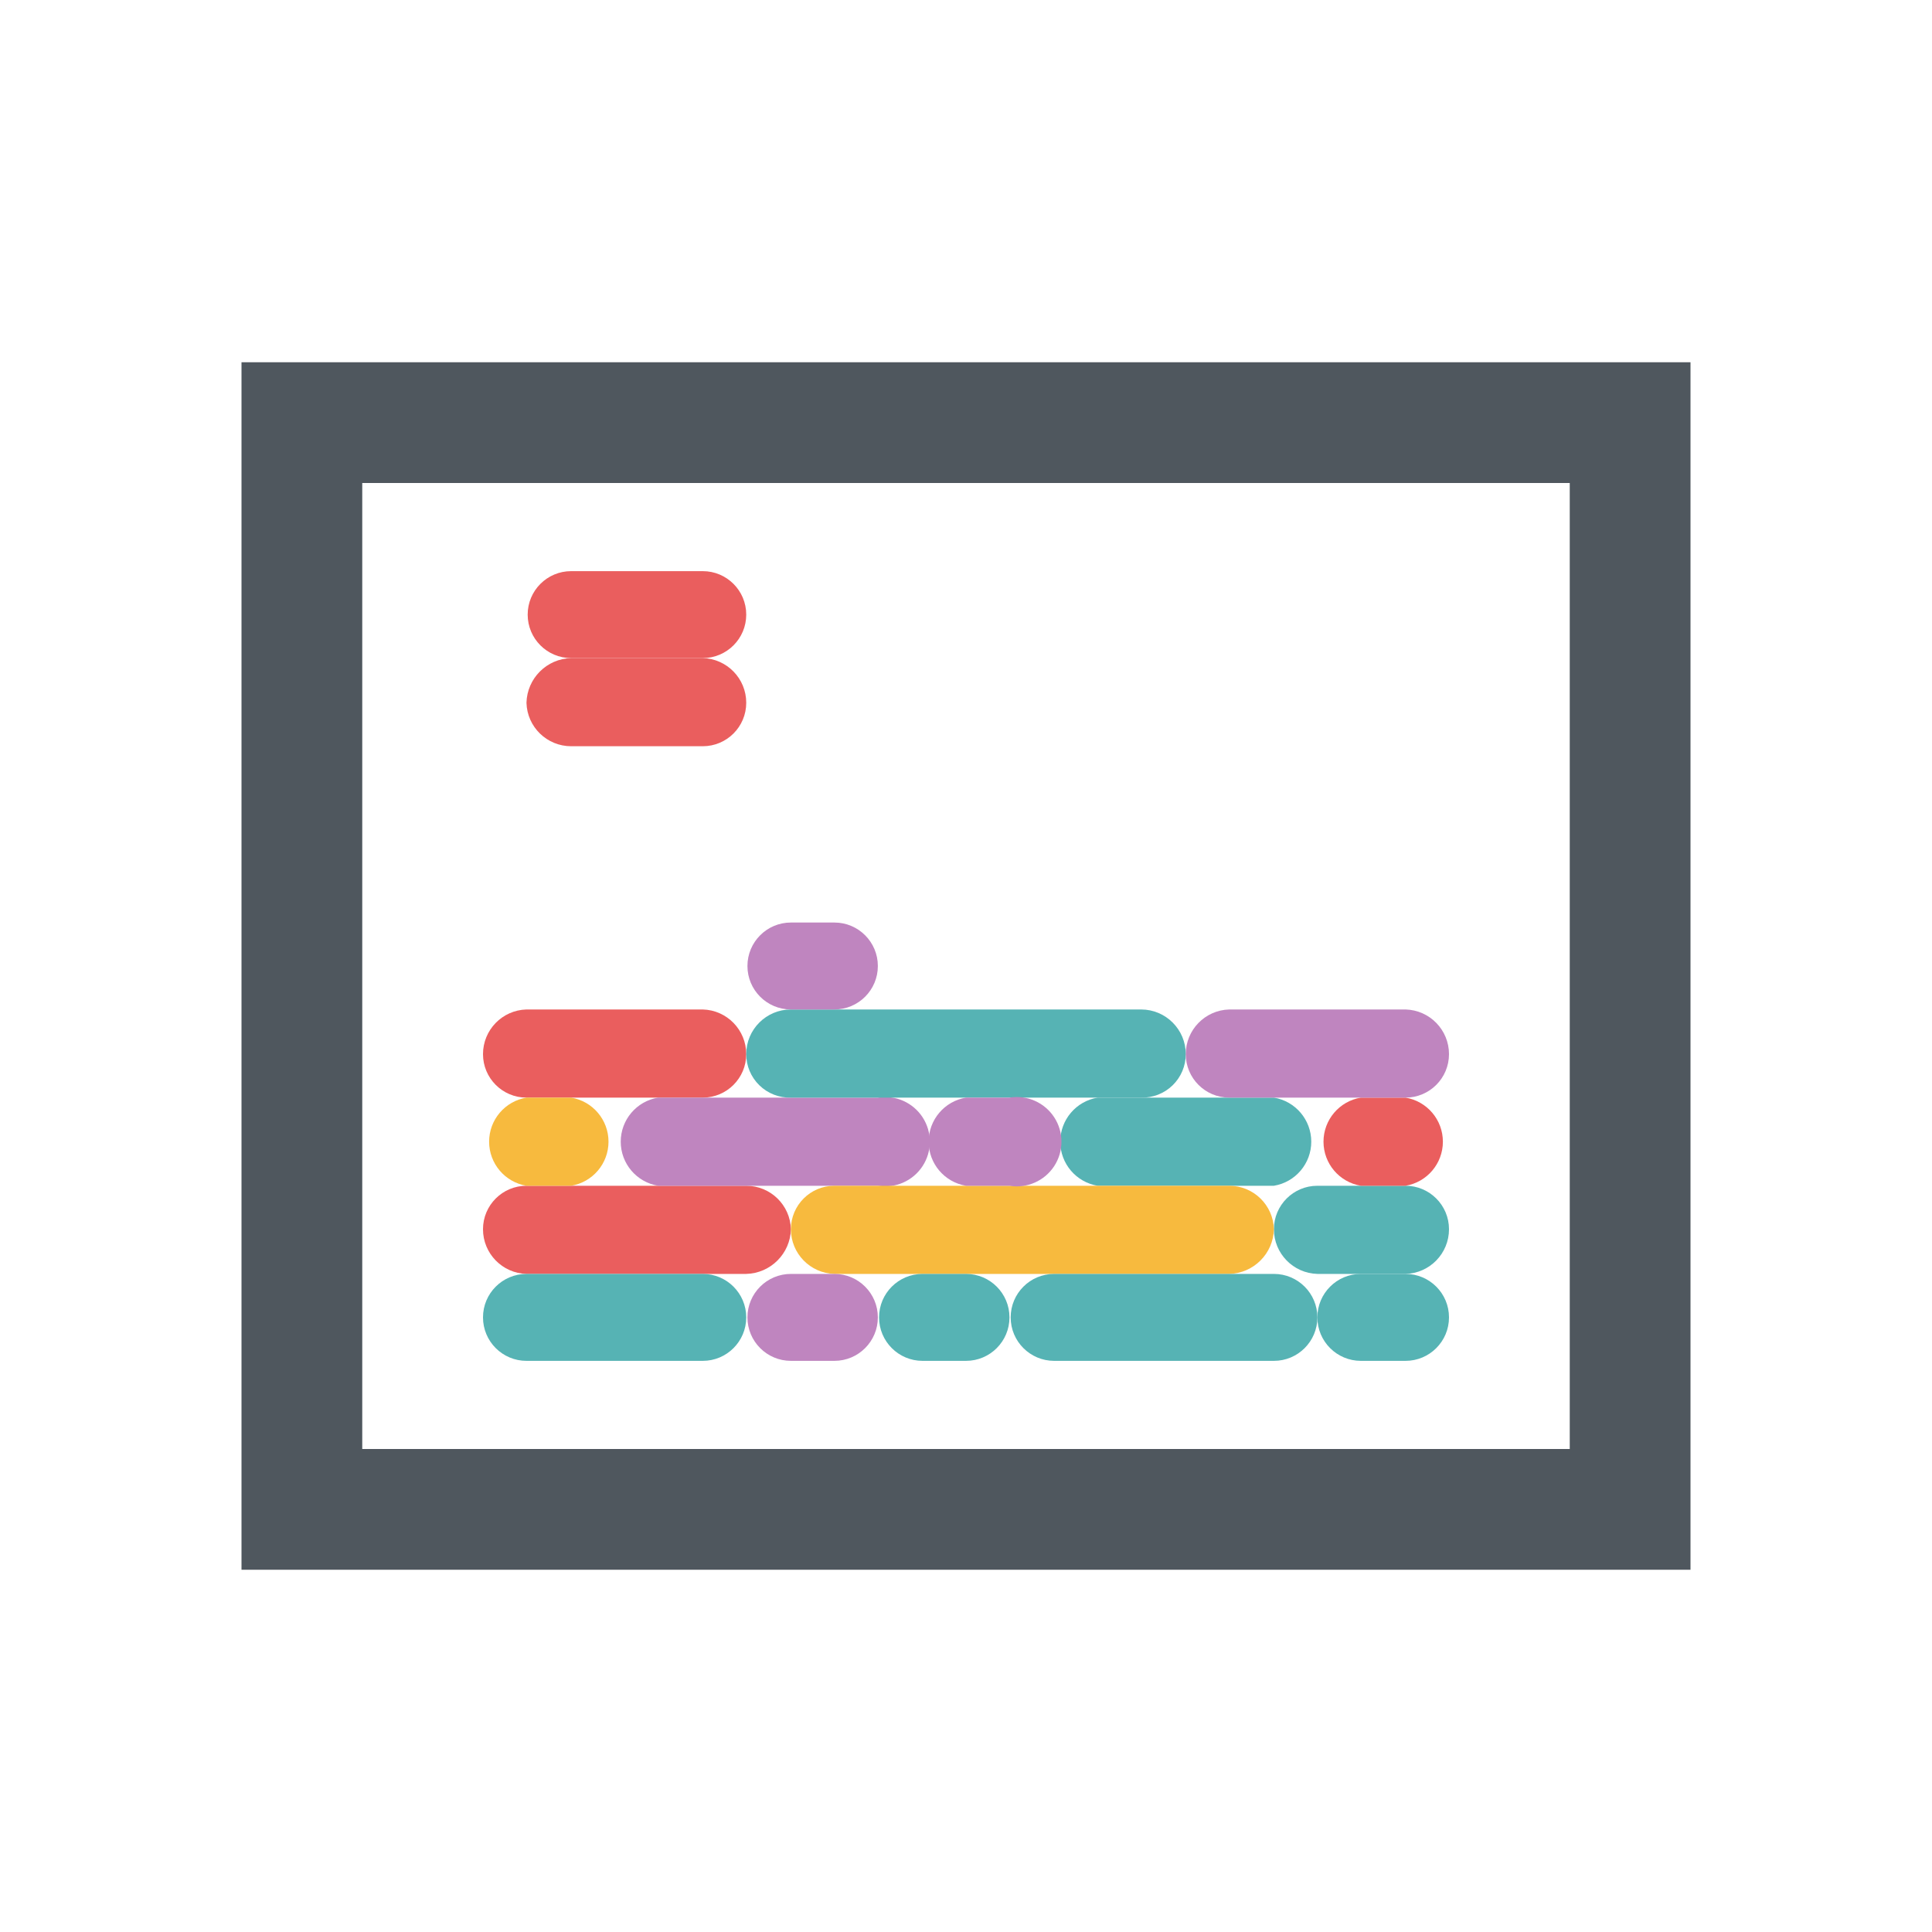
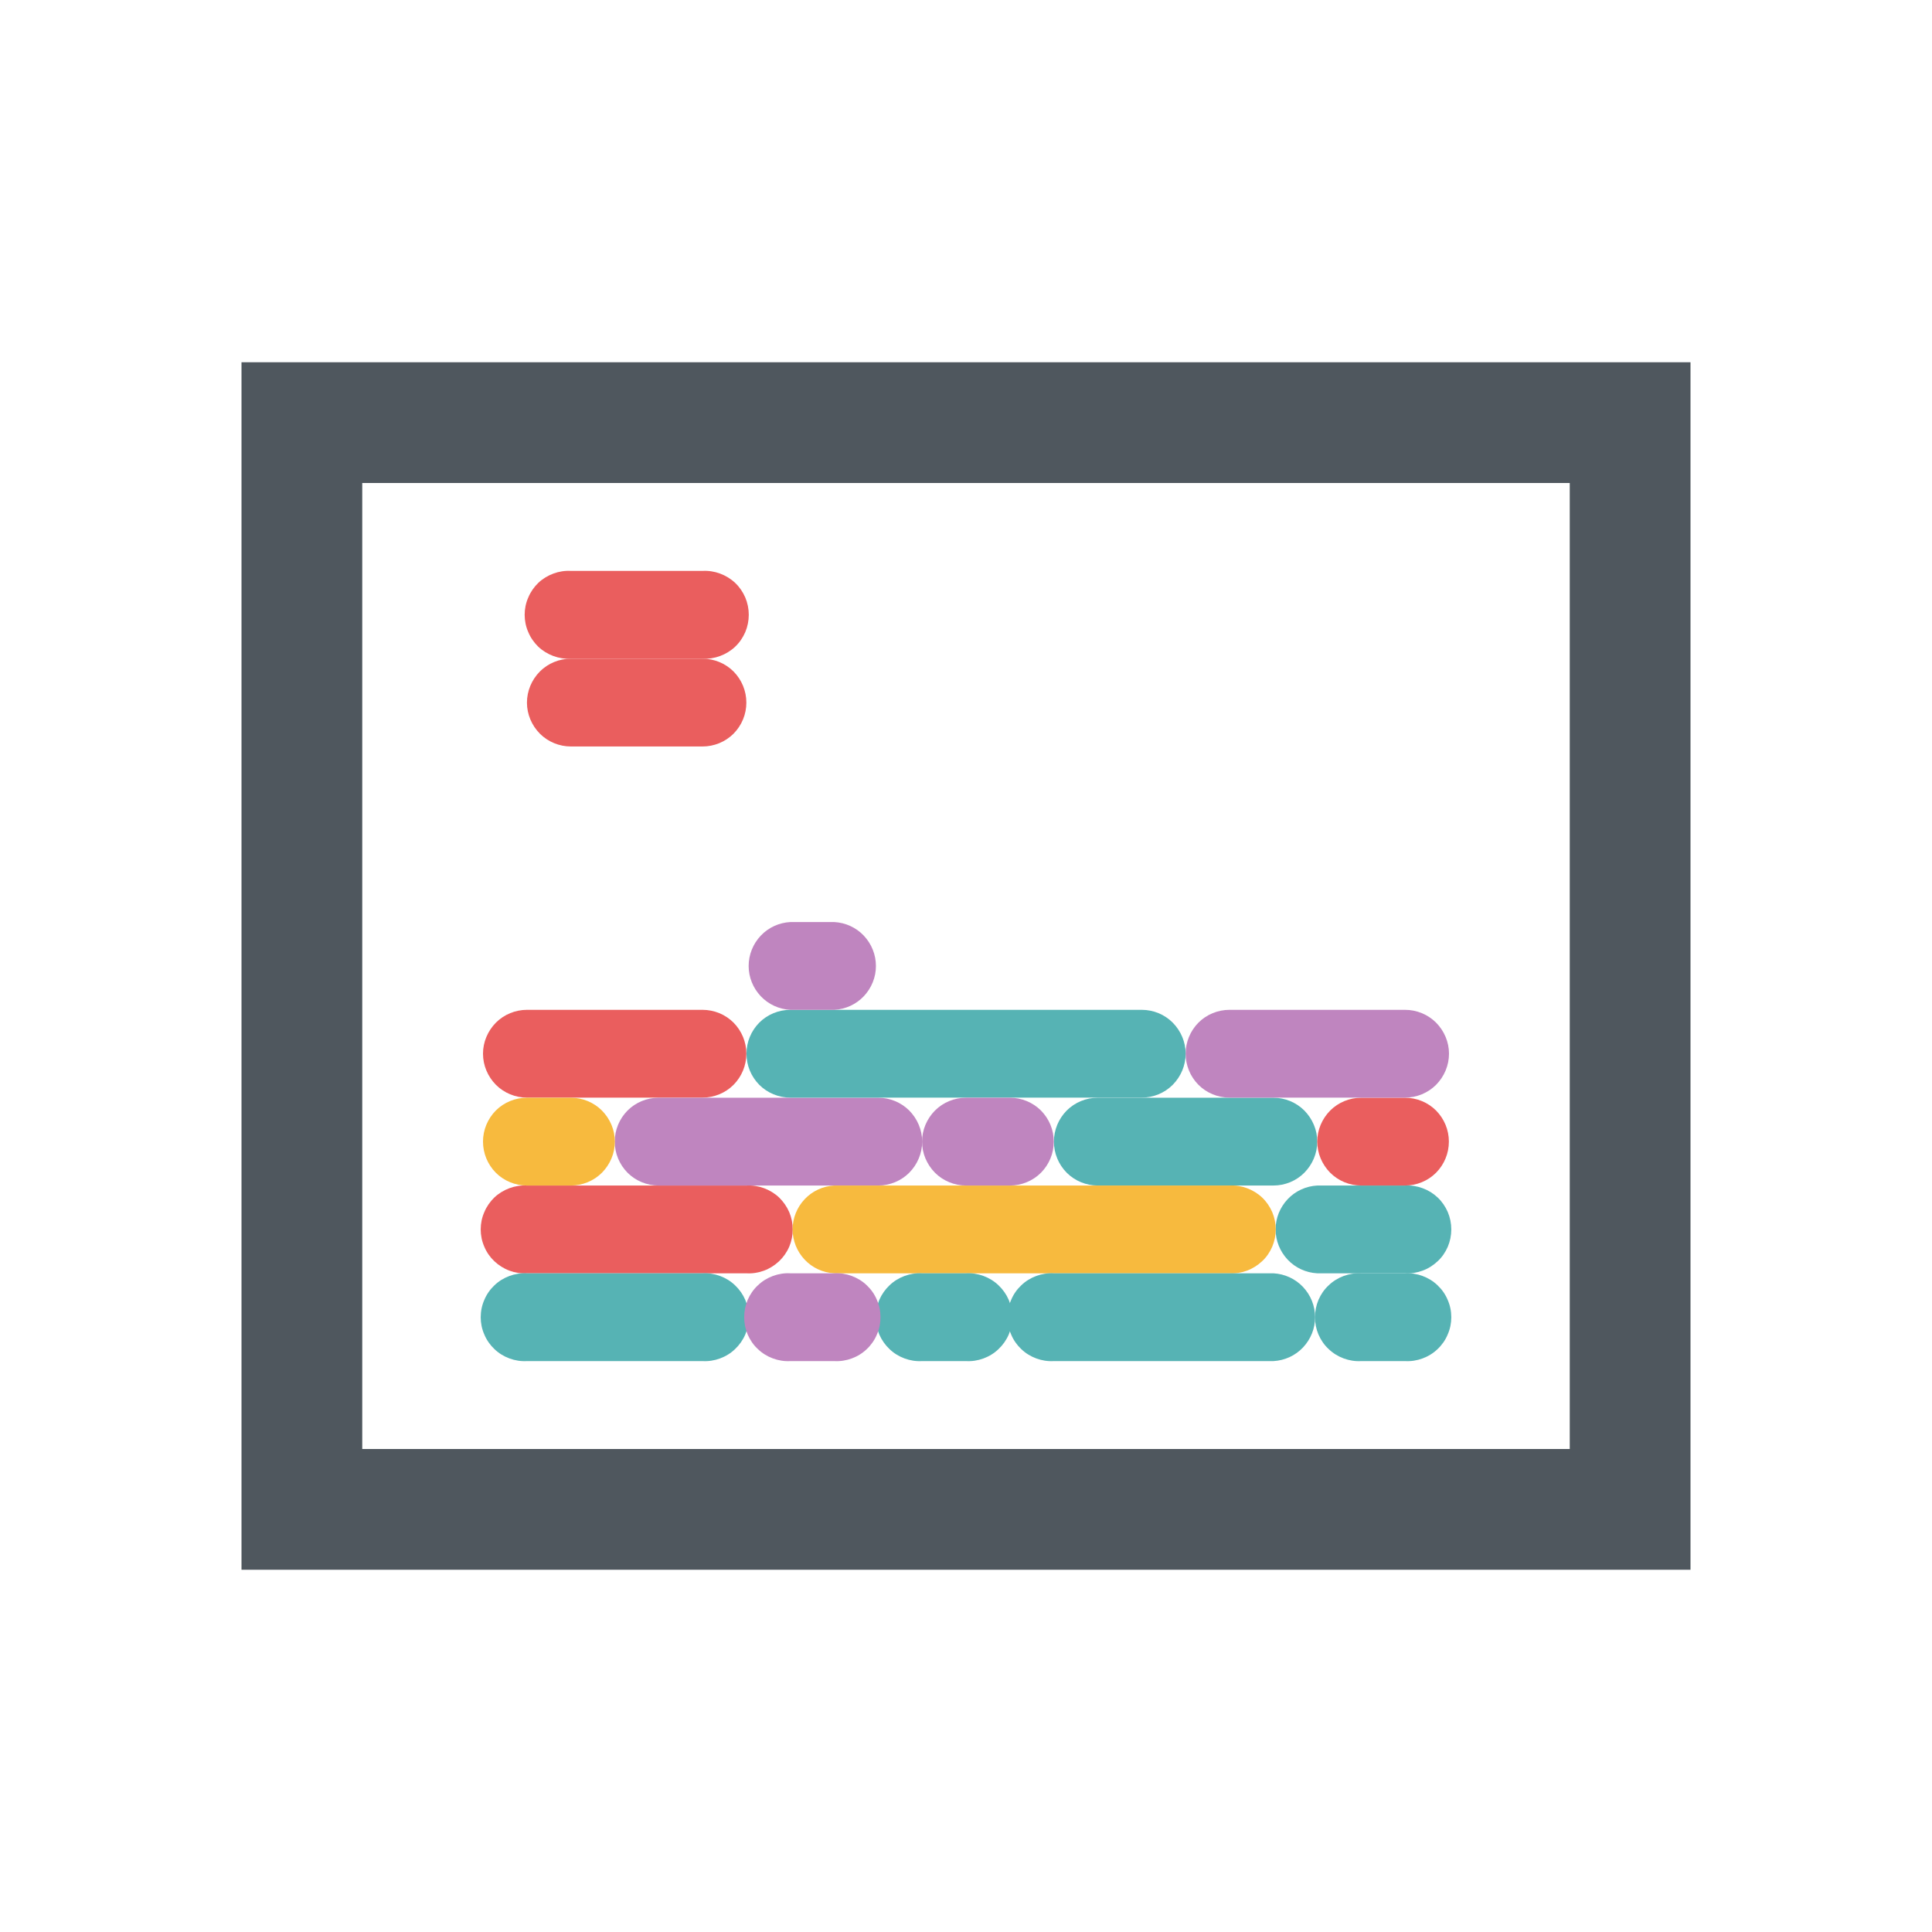
- <svg xmlns="http://www.w3.org/2000/svg" viewBox="0 0 16 16">
-   <defs>
-     <style>.a{fill:#ea5e5e;}.b{fill:#56b3b4;}.c{fill:#bf85bf;}.d{fill:#f7ba3e;}.e{fill:#4f575e;}</style>
-   </defs>
-   <path class="a" d="M4.36,10.55A.37.37,0,0,1,4,10.18a.36.36,0,0,1,.36-.36H6.18a.37.37,0,0,1,.37.36.38.38,0,0,1-.37.37Z" />
-   <path class="a" d="M4.36,9.09A.36.36,0,0,1,4,8.73a.37.37,0,0,1,.36-.37H5.82a.37.37,0,0,1,.36.37.36.36,0,0,1-.36.36Z" />
-   <path class="b" d="M9.09,9.82a.37.37,0,0,1,0-.73h1.46a.37.37,0,0,1,0,.73Z" />
-   <path class="c" d="M5.45,9.82a.37.37,0,0,1,0-.73H7.27a.37.37,0,1,1,0,.73Z" />
-   <path class="d" d="M4.36,9.82a.37.37,0,0,1,0-.73h.37a.37.37,0,0,1,0,.73Z" />
-   <path class="b" d="M10.91,10.55a.37.37,0,0,1-.36-.37.36.36,0,0,1,.36-.36h.73a.36.36,0,0,1,.36.36.37.37,0,0,1-.36.37Z" />
-   <path class="b" d="M6.55,9.09a.36.36,0,0,1-.37-.36.37.37,0,0,1,.37-.37h2.9a.37.37,0,0,1,.37.37.36.36,0,0,1-.37.36Z" />
-   <path class="a" d="M11.27,9.82a.37.37,0,0,1,0-.73h.37a.37.37,0,0,1,0,.73Z" />
-   <path class="c" d="M10.18,9.09a.36.36,0,0,1-.36-.36.37.37,0,0,1,.36-.37h1.46a.37.37,0,0,1,.36.37.36.36,0,0,1-.36.36Z" />
-   <path class="d" d="M6.91,10.55a.37.37,0,0,1-.36-.37.36.36,0,0,1,.36-.36h3.27a.37.37,0,0,1,.37.36.38.38,0,0,1-.37.37Z" />
-   <path class="c" d="M8,9.82a.37.37,0,0,1,0-.73h.36a.37.37,0,1,1,0,.73Z" />
-   <path class="b" d="M8.73,11.27a.36.36,0,1,1,0-.72h1.82a.36.36,0,0,1,0,.72Z" />
-   <path class="b" d="M7.64,11.27a.36.36,0,1,1,0-.72H8a.36.36,0,0,1,0,.72Z" />
-   <path class="b" d="M4.36,11.27a.36.36,0,0,1,0-.72H5.82a.36.36,0,0,1,0,.72Z" />
-   <path class="c" d="M6.55,11.27a.36.36,0,1,1,0-.72h.36a.36.36,0,0,1,0,.72Z" />
-   <path class="b" d="M11.27,11.27a.36.36,0,0,1,0-.72h.37a.36.36,0,0,1,0,.72Z" />
-   <path class="c" d="M6.55,8.36a.36.36,0,1,1,0-.72h.36a.36.36,0,0,1,0,.72Z" />
-   <path class="a" d="M4.73,5.45a.36.36,0,1,1,0-.72H5.82a.36.36,0,0,1,0,.72Z" />
-   <path class="a" d="M4.73,6.18a.37.37,0,0,1-.37-.36.38.38,0,0,1,.37-.37H5.82a.37.37,0,0,1,.36.37.36.36,0,0,1-.36.36Z" />
-   <path class="e" d="M14,3H2V13H14Zm-1,9H3V4H13Z" />
+ <svg xmlns="http://www.w3.org/2000/svg" width="16" height="16" viewBox="0 0 16 16" fill="none">
+   <path d="M4.364 10.545C4.315 10.548 4.265 10.54 4.219 10.523C4.173 10.506 4.13 10.479 4.094 10.445C4.059 10.412 4.03 10.371 4.011 10.325C3.991 10.28 3.981 10.231 3.981 10.181C3.981 10.132 3.991 10.083 4.011 10.038C4.03 9.992 4.059 9.951 4.094 9.917C4.13 9.883 4.173 9.857 4.219 9.84C4.265 9.823 4.315 9.815 4.364 9.818H6.182C6.231 9.815 6.281 9.823 6.327 9.84C6.373 9.857 6.416 9.883 6.452 9.917C6.487 9.951 6.516 9.992 6.536 10.038C6.555 10.083 6.565 10.132 6.565 10.181C6.565 10.231 6.555 10.28 6.536 10.325C6.516 10.371 6.487 10.412 6.452 10.445C6.416 10.479 6.373 10.506 6.327 10.523C6.281 10.54 6.231 10.548 6.182 10.545H4.364Z" fill="#EA5E5E" />
+   <path d="M4.364 9.09C4.268 9.09 4.175 9.052 4.107 8.984C4.039 8.915 4 8.823 4 8.726C4 8.63 4.039 8.538 4.107 8.469C4.175 8.401 4.268 8.363 4.364 8.363H5.818C5.914 8.363 6.007 8.401 6.075 8.469C6.143 8.538 6.181 8.63 6.181 8.726C6.181 8.823 6.143 8.915 6.075 8.984C6.007 9.052 5.914 9.09 5.818 9.09H4.364Z" fill="#EA5E5E" />
+   <path d="M9.091 9.818C8.995 9.818 8.902 9.78 8.834 9.712C8.766 9.643 8.728 9.551 8.728 9.454C8.728 9.358 8.766 9.266 8.834 9.197C8.902 9.129 8.995 9.091 9.091 9.091H10.545C10.642 9.091 10.734 9.129 10.802 9.197C10.87 9.266 10.909 9.358 10.909 9.454C10.909 9.551 10.87 9.643 10.802 9.712C10.734 9.78 10.642 9.818 10.545 9.818H9.091Z" fill="#56B3B4" />
+   <path d="M5.454 9.818C5.358 9.818 5.265 9.78 5.197 9.712C5.129 9.643 5.091 9.551 5.091 9.454C5.091 9.358 5.129 9.266 5.197 9.197C5.265 9.129 5.358 9.091 5.454 9.091H7.273C7.369 9.091 7.462 9.129 7.53 9.197C7.598 9.266 7.637 9.358 7.637 9.454C7.637 9.551 7.598 9.643 7.53 9.712C7.462 9.78 7.369 9.818 7.273 9.818H5.454Z" fill="#BF85BF" />
+   <path d="M4.363 9.818C4.267 9.818 4.174 9.78 4.106 9.712C4.038 9.643 4 9.551 4 9.454C4 9.358 4.038 9.266 4.106 9.197C4.174 9.129 4.267 9.091 4.363 9.091H4.728C4.824 9.091 4.917 9.129 4.985 9.197C5.053 9.266 5.092 9.358 5.092 9.454C5.092 9.551 5.053 9.643 4.985 9.712C4.917 9.78 4.824 9.818 4.728 9.818H4.363Z" fill="#F7BA3E" />
+   <path d="M10.909 10.545C10.816 10.54 10.728 10.5 10.664 10.432C10.6 10.364 10.564 10.275 10.564 10.181C10.564 10.088 10.6 9.999 10.664 9.931C10.728 9.863 10.816 9.823 10.909 9.818H11.636C11.685 9.815 11.735 9.823 11.781 9.84C11.828 9.857 11.87 9.883 11.906 9.917C11.942 9.951 11.97 9.992 11.99 10.038C12.009 10.083 12.019 10.132 12.019 10.181C12.019 10.231 12.009 10.28 11.99 10.325C11.97 10.371 11.942 10.412 11.906 10.445C11.87 10.479 11.828 10.506 11.781 10.523C11.735 10.54 11.685 10.548 11.636 10.545H10.909Z" fill="#56B3B4" />
+   <path d="M6.545 9.09C6.449 9.09 6.356 9.052 6.288 8.984C6.22 8.915 6.182 8.823 6.182 8.726C6.182 8.63 6.22 8.538 6.288 8.469C6.356 8.401 6.449 8.363 6.545 8.363H9.455C9.552 8.363 9.644 8.401 9.712 8.469C9.78 8.538 9.819 8.63 9.819 8.726C9.819 8.823 9.78 8.915 9.712 8.984C9.644 9.052 9.552 9.09 9.455 9.09H6.545Z" fill="#56B3B4" />
+   <path d="M11.273 9.818C11.177 9.818 11.084 9.78 11.016 9.712C10.948 9.643 10.909 9.551 10.909 9.454C10.909 9.358 10.948 9.266 11.016 9.197C11.084 9.129 11.177 9.091 11.273 9.091H11.636C11.732 9.091 11.825 9.129 11.893 9.197C11.961 9.266 11.999 9.358 11.999 9.454C11.999 9.551 11.961 9.643 11.893 9.712C11.825 9.78 11.732 9.818 11.636 9.818H11.273Z" fill="#EA5E5E" />
+   <path d="M10.182 9.09C10.086 9.09 9.993 9.052 9.925 8.984C9.857 8.915 9.819 8.823 9.819 8.726C9.819 8.63 9.857 8.538 9.925 8.469C9.993 8.401 10.086 8.363 10.182 8.363H11.636C11.732 8.363 11.825 8.401 11.893 8.469C11.961 8.538 12 8.63 12 8.726C12 8.823 11.961 8.915 11.893 8.984C11.825 9.052 11.732 9.09 11.636 9.09H10.182Z" fill="#BF85BF" />
+   <path d="M6.909 10.545C6.816 10.54 6.728 10.5 6.664 10.432C6.6 10.364 6.564 10.275 6.564 10.181C6.564 10.088 6.6 9.999 6.664 9.931C6.728 9.863 6.816 9.823 6.909 9.818H10.182C10.232 9.815 10.281 9.823 10.327 9.84C10.373 9.857 10.416 9.883 10.452 9.917C10.488 9.951 10.516 9.992 10.536 10.038C10.555 10.083 10.565 10.132 10.565 10.181C10.565 10.231 10.555 10.28 10.536 10.325C10.516 10.371 10.488 10.412 10.452 10.445C10.416 10.479 10.373 10.506 10.327 10.523C10.281 10.54 10.232 10.548 10.182 10.545H6.909Z" fill="#F7BA3E" />
+   <path d="M8 9.818C7.904 9.818 7.811 9.78 7.743 9.712C7.675 9.643 7.636 9.551 7.636 9.454C7.636 9.358 7.675 9.266 7.743 9.197C7.811 9.129 7.904 9.091 8 9.091H8.364C8.46 9.091 8.553 9.129 8.621 9.197C8.689 9.266 8.727 9.358 8.727 9.454C8.727 9.551 8.689 9.643 8.621 9.712C8.553 9.78 8.46 9.818 8.364 9.818H8Z" fill="#BF85BF" />
+   <path d="M8.727 11.272C8.678 11.275 8.628 11.267 8.582 11.25C8.536 11.233 8.493 11.207 8.457 11.172C8.422 11.139 8.393 11.098 8.374 11.052C8.354 11.007 8.344 10.958 8.344 10.909C8.344 10.859 8.354 10.81 8.374 10.765C8.393 10.719 8.422 10.678 8.457 10.645C8.493 10.61 8.536 10.584 8.582 10.567C8.628 10.55 8.678 10.542 8.727 10.545H10.546C10.639 10.55 10.727 10.59 10.791 10.658C10.855 10.726 10.891 10.815 10.891 10.909C10.891 11.002 10.855 11.091 10.791 11.159C10.727 11.227 10.639 11.267 10.546 11.272H8.727Z" fill="#56B3B4" />
+   <path d="M7.636 11.272C7.587 11.275 7.537 11.267 7.491 11.25C7.445 11.233 7.402 11.207 7.366 11.172C7.331 11.139 7.302 11.098 7.282 11.052C7.263 11.007 7.253 10.958 7.253 10.909C7.253 10.859 7.263 10.81 7.282 10.765C7.302 10.719 7.331 10.678 7.366 10.645C7.402 10.61 7.445 10.584 7.491 10.567C7.537 10.55 7.587 10.542 7.636 10.545H8C8.049 10.542 8.099 10.55 8.145 10.567C8.191 10.584 8.234 10.61 8.27 10.645C8.305 10.678 8.334 10.719 8.354 10.765C8.373 10.81 8.383 10.859 8.383 10.909C8.383 10.958 8.373 11.007 8.354 11.052C8.334 11.098 8.305 11.139 8.27 11.172C8.234 11.207 8.191 11.233 8.145 11.25C8.099 11.267 8.049 11.275 8 11.272H7.636Z" fill="#56B3B4" />
+   <path d="M4.364 11.272C4.315 11.275 4.265 11.267 4.219 11.25C4.173 11.233 4.13 11.207 4.094 11.172C4.059 11.139 4.03 11.098 4.011 11.052C3.991 11.007 3.981 10.958 3.981 10.909C3.981 10.859 3.991 10.81 4.011 10.765C4.03 10.719 4.059 10.678 4.094 10.645C4.13 10.61 4.173 10.584 4.219 10.567C4.265 10.55 4.315 10.542 4.364 10.545H5.818C5.867 10.542 5.917 10.55 5.963 10.567C6.009 10.584 6.052 10.61 6.088 10.645C6.123 10.678 6.152 10.719 6.172 10.765C6.191 10.81 6.201 10.859 6.201 10.909C6.201 10.958 6.191 11.007 6.172 11.052C6.152 11.098 6.123 11.139 6.088 11.172C6.052 11.207 6.009 11.233 5.963 11.25C5.917 11.267 5.867 11.275 5.818 11.272H4.364Z" fill="#56B3B4" />
+   <path d="M6.546 11.272C6.497 11.275 6.447 11.267 6.401 11.25C6.355 11.233 6.312 11.207 6.276 11.172C6.24 11.139 6.212 11.098 6.192 11.052C6.173 11.007 6.163 10.958 6.163 10.909C6.163 10.859 6.173 10.81 6.192 10.765C6.212 10.719 6.24 10.678 6.276 10.645C6.312 10.61 6.355 10.584 6.401 10.567C6.447 10.55 6.497 10.542 6.546 10.545H6.909C6.958 10.542 7.008 10.55 7.054 10.567C7.1 10.584 7.143 10.61 7.179 10.645C7.214 10.678 7.243 10.719 7.262 10.765C7.282 10.81 7.292 10.859 7.292 10.909C7.292 10.958 7.282 11.007 7.262 11.052C7.243 11.098 7.214 11.139 7.179 11.172C7.143 11.207 7.1 11.233 7.054 11.25C7.008 11.267 6.958 11.275 6.909 11.272H6.546Z" fill="#BF85BF" />
+   <path d="M11.273 11.272C11.224 11.275 11.174 11.267 11.128 11.25C11.082 11.233 11.039 11.207 11.003 11.172C10.967 11.139 10.939 11.098 10.919 11.052C10.9 11.007 10.89 10.958 10.89 10.909C10.89 10.859 10.9 10.81 10.919 10.765C10.939 10.719 10.967 10.678 11.003 10.645C11.039 10.61 11.082 10.584 11.128 10.567C11.174 10.55 11.224 10.542 11.273 10.545H11.636C11.685 10.542 11.735 10.55 11.781 10.567C11.827 10.584 11.87 10.61 11.906 10.645C11.941 10.678 11.97 10.719 11.989 10.765C12.009 10.81 12.019 10.859 12.019 10.909C12.019 10.958 12.009 11.007 11.989 11.052C11.97 11.098 11.941 11.139 11.906 11.172C11.87 11.207 11.827 11.233 11.781 11.25C11.735 11.267 11.685 11.275 11.636 11.272H11.273Z" fill="#56B3B4" />
+   <path d="M6.545 8.363C6.452 8.358 6.364 8.318 6.3 8.25C6.236 8.182 6.2 8.093 6.2 8C6.2 7.906 6.236 7.817 6.3 7.749C6.364 7.681 6.452 7.641 6.545 7.636H6.909C7.002 7.641 7.09 7.681 7.154 7.749C7.218 7.817 7.254 7.906 7.254 8C7.254 8.093 7.218 8.182 7.154 8.25C7.09 8.318 7.002 8.358 6.909 8.363H6.545Z" fill="#BF85BF" />
+   <path d="M4.728 5.455C4.679 5.458 4.629 5.45 4.583 5.433C4.537 5.416 4.494 5.39 4.458 5.356C4.423 5.322 4.394 5.281 4.375 5.235C4.355 5.19 4.345 5.141 4.345 5.091C4.345 5.042 4.355 4.993 4.375 4.948C4.394 4.902 4.423 4.861 4.458 4.827C4.494 4.793 4.537 4.767 4.583 4.75C4.629 4.733 4.679 4.725 4.728 4.728H5.818C5.867 4.725 5.917 4.733 5.963 4.75C6.009 4.767 6.052 4.793 6.088 4.827C6.124 4.861 6.152 4.902 6.172 4.948C6.191 4.993 6.201 5.042 6.201 5.091C6.201 5.141 6.191 5.19 6.172 5.235C6.152 5.281 6.124 5.322 6.088 5.356C6.052 5.39 6.009 5.416 5.963 5.433C5.917 5.45 5.867 5.458 5.818 5.455H4.728Z" fill="#EA5E5E" />
+   <path d="M4.728 6.182C4.632 6.182 4.539 6.144 4.471 6.076C4.403 6.007 4.364 5.915 4.364 5.819C4.364 5.722 4.403 5.63 4.471 5.561C4.539 5.493 4.632 5.455 4.728 5.455H5.818C5.914 5.455 6.007 5.493 6.075 5.561C6.143 5.63 6.181 5.722 6.181 5.819C6.181 5.915 6.143 6.007 6.075 6.076C6.007 6.144 5.914 6.182 5.818 6.182H4.728Z" fill="#EA5E5E" />
+   <path d="M14 3H2V13H14V3ZM13 12H3V4H13V12Z" fill="#4F575E" />
</svg>
